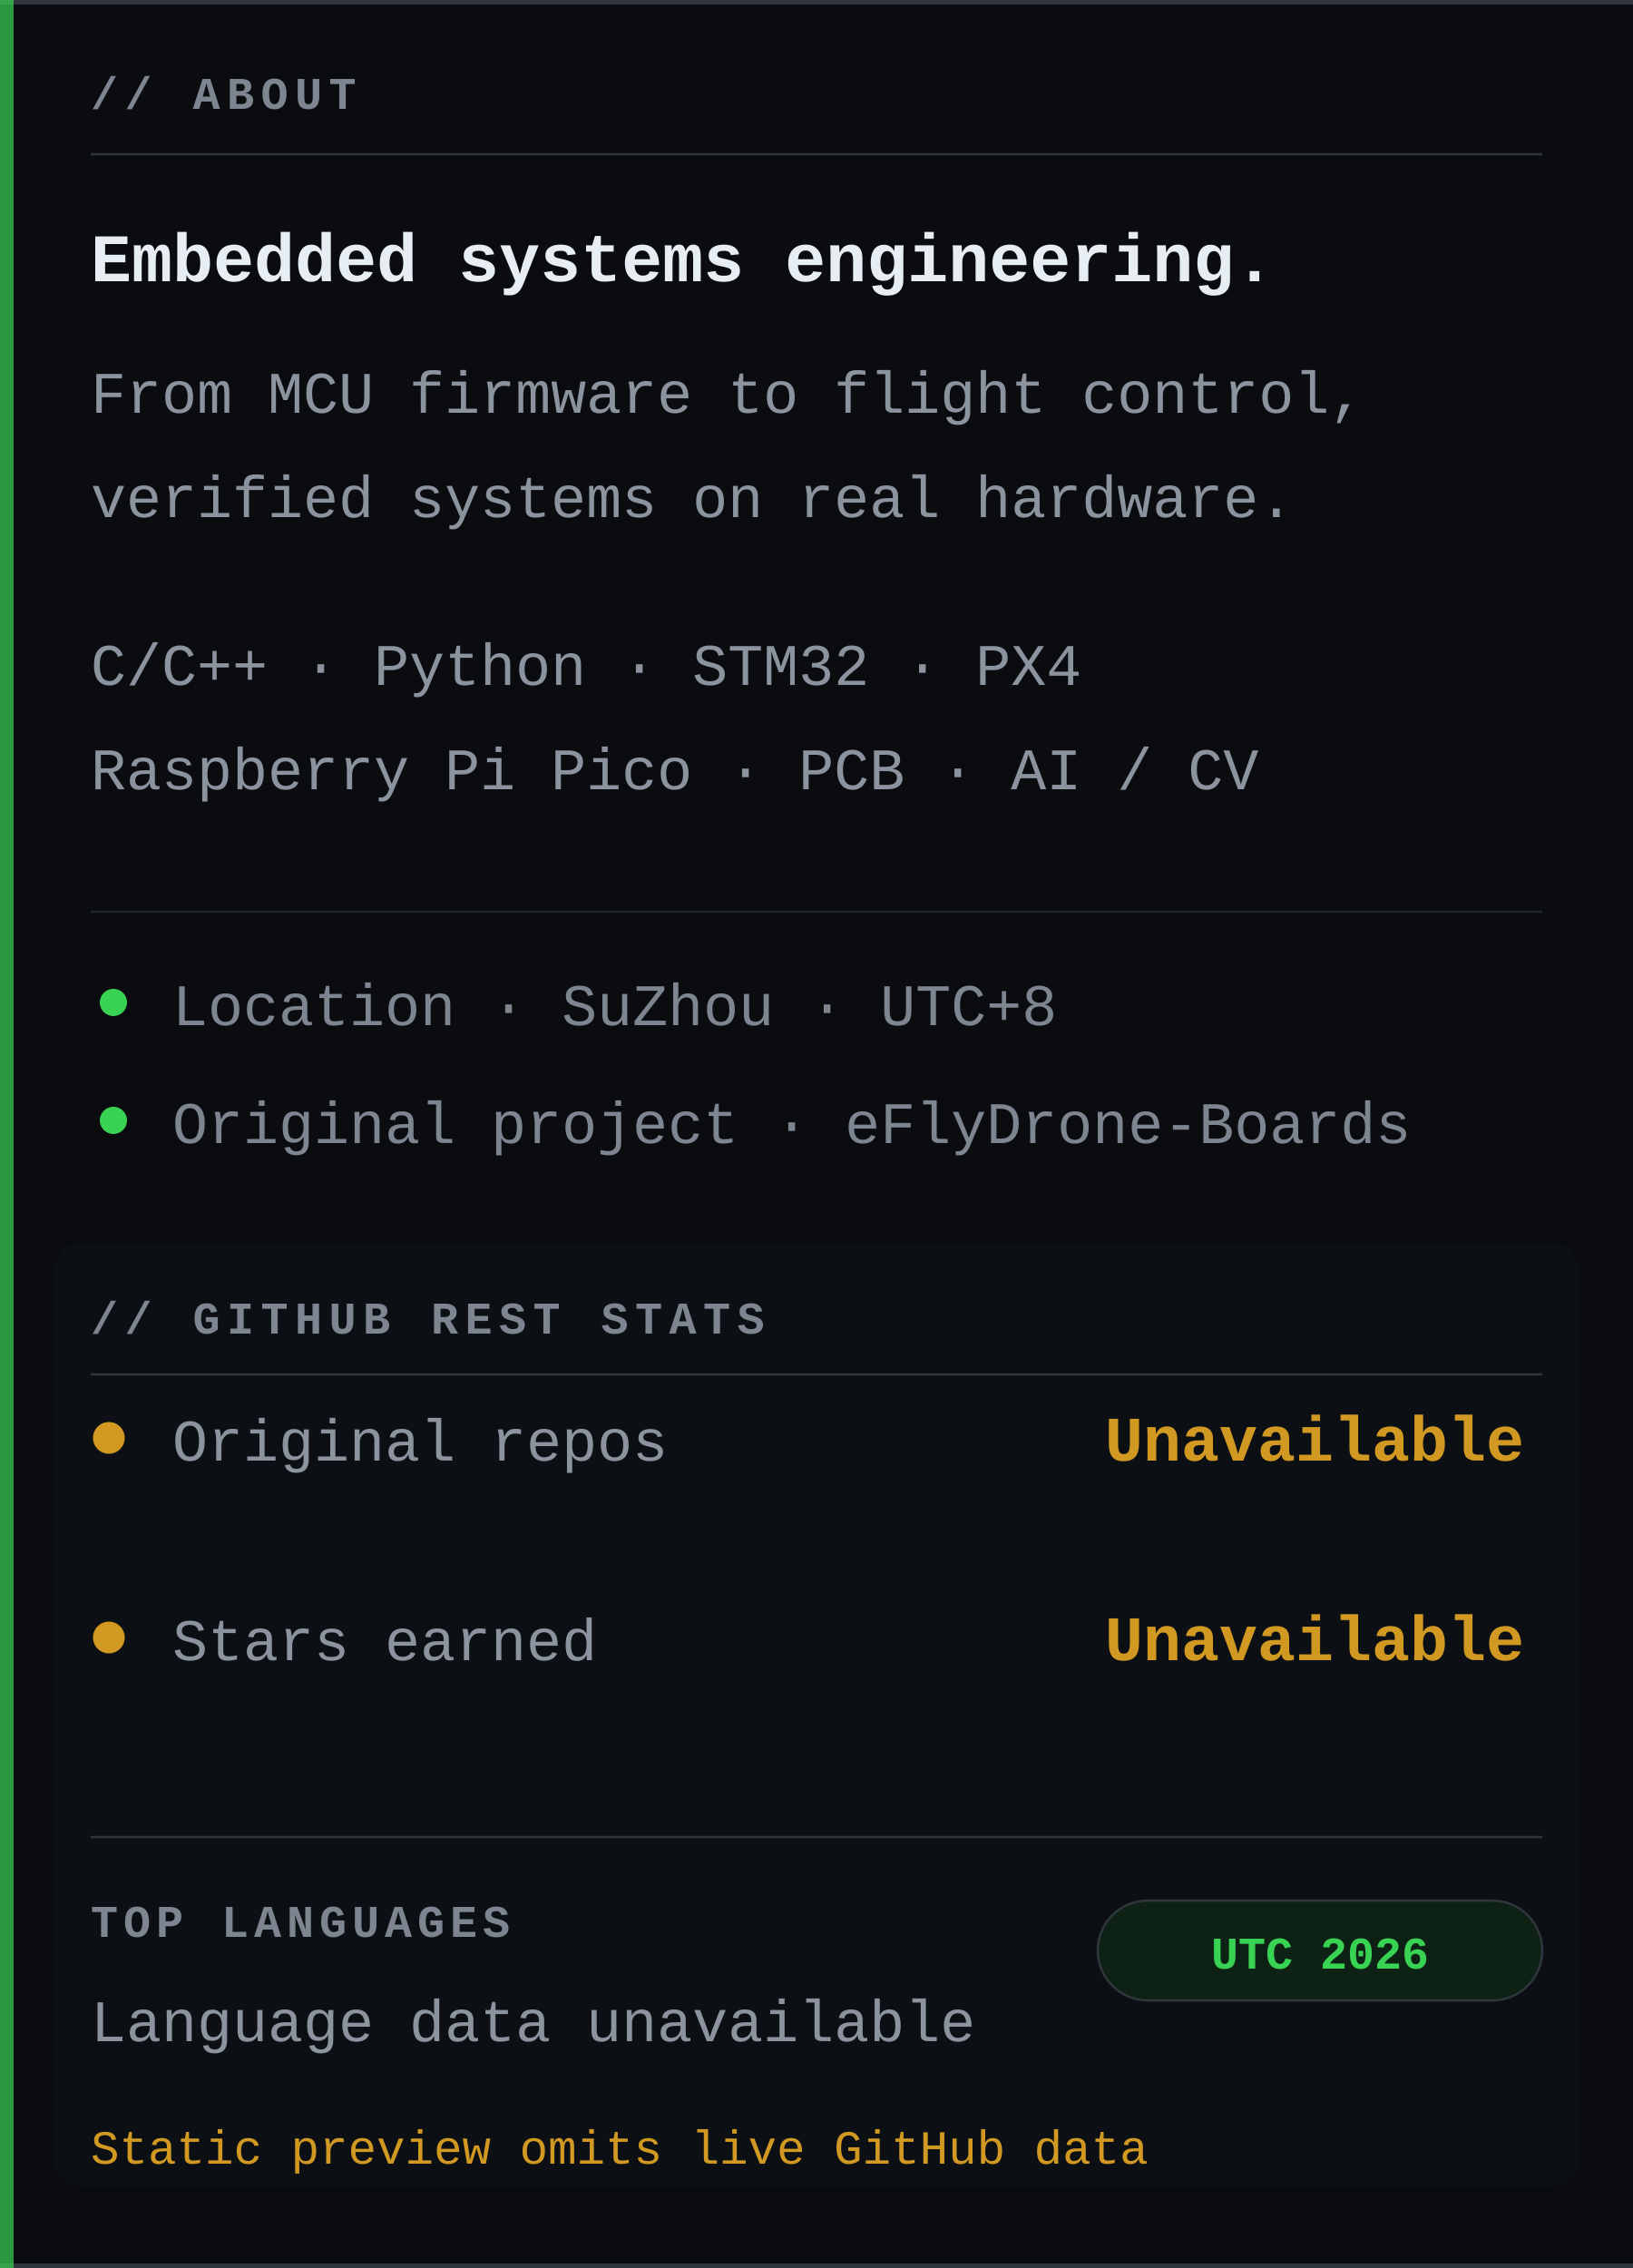
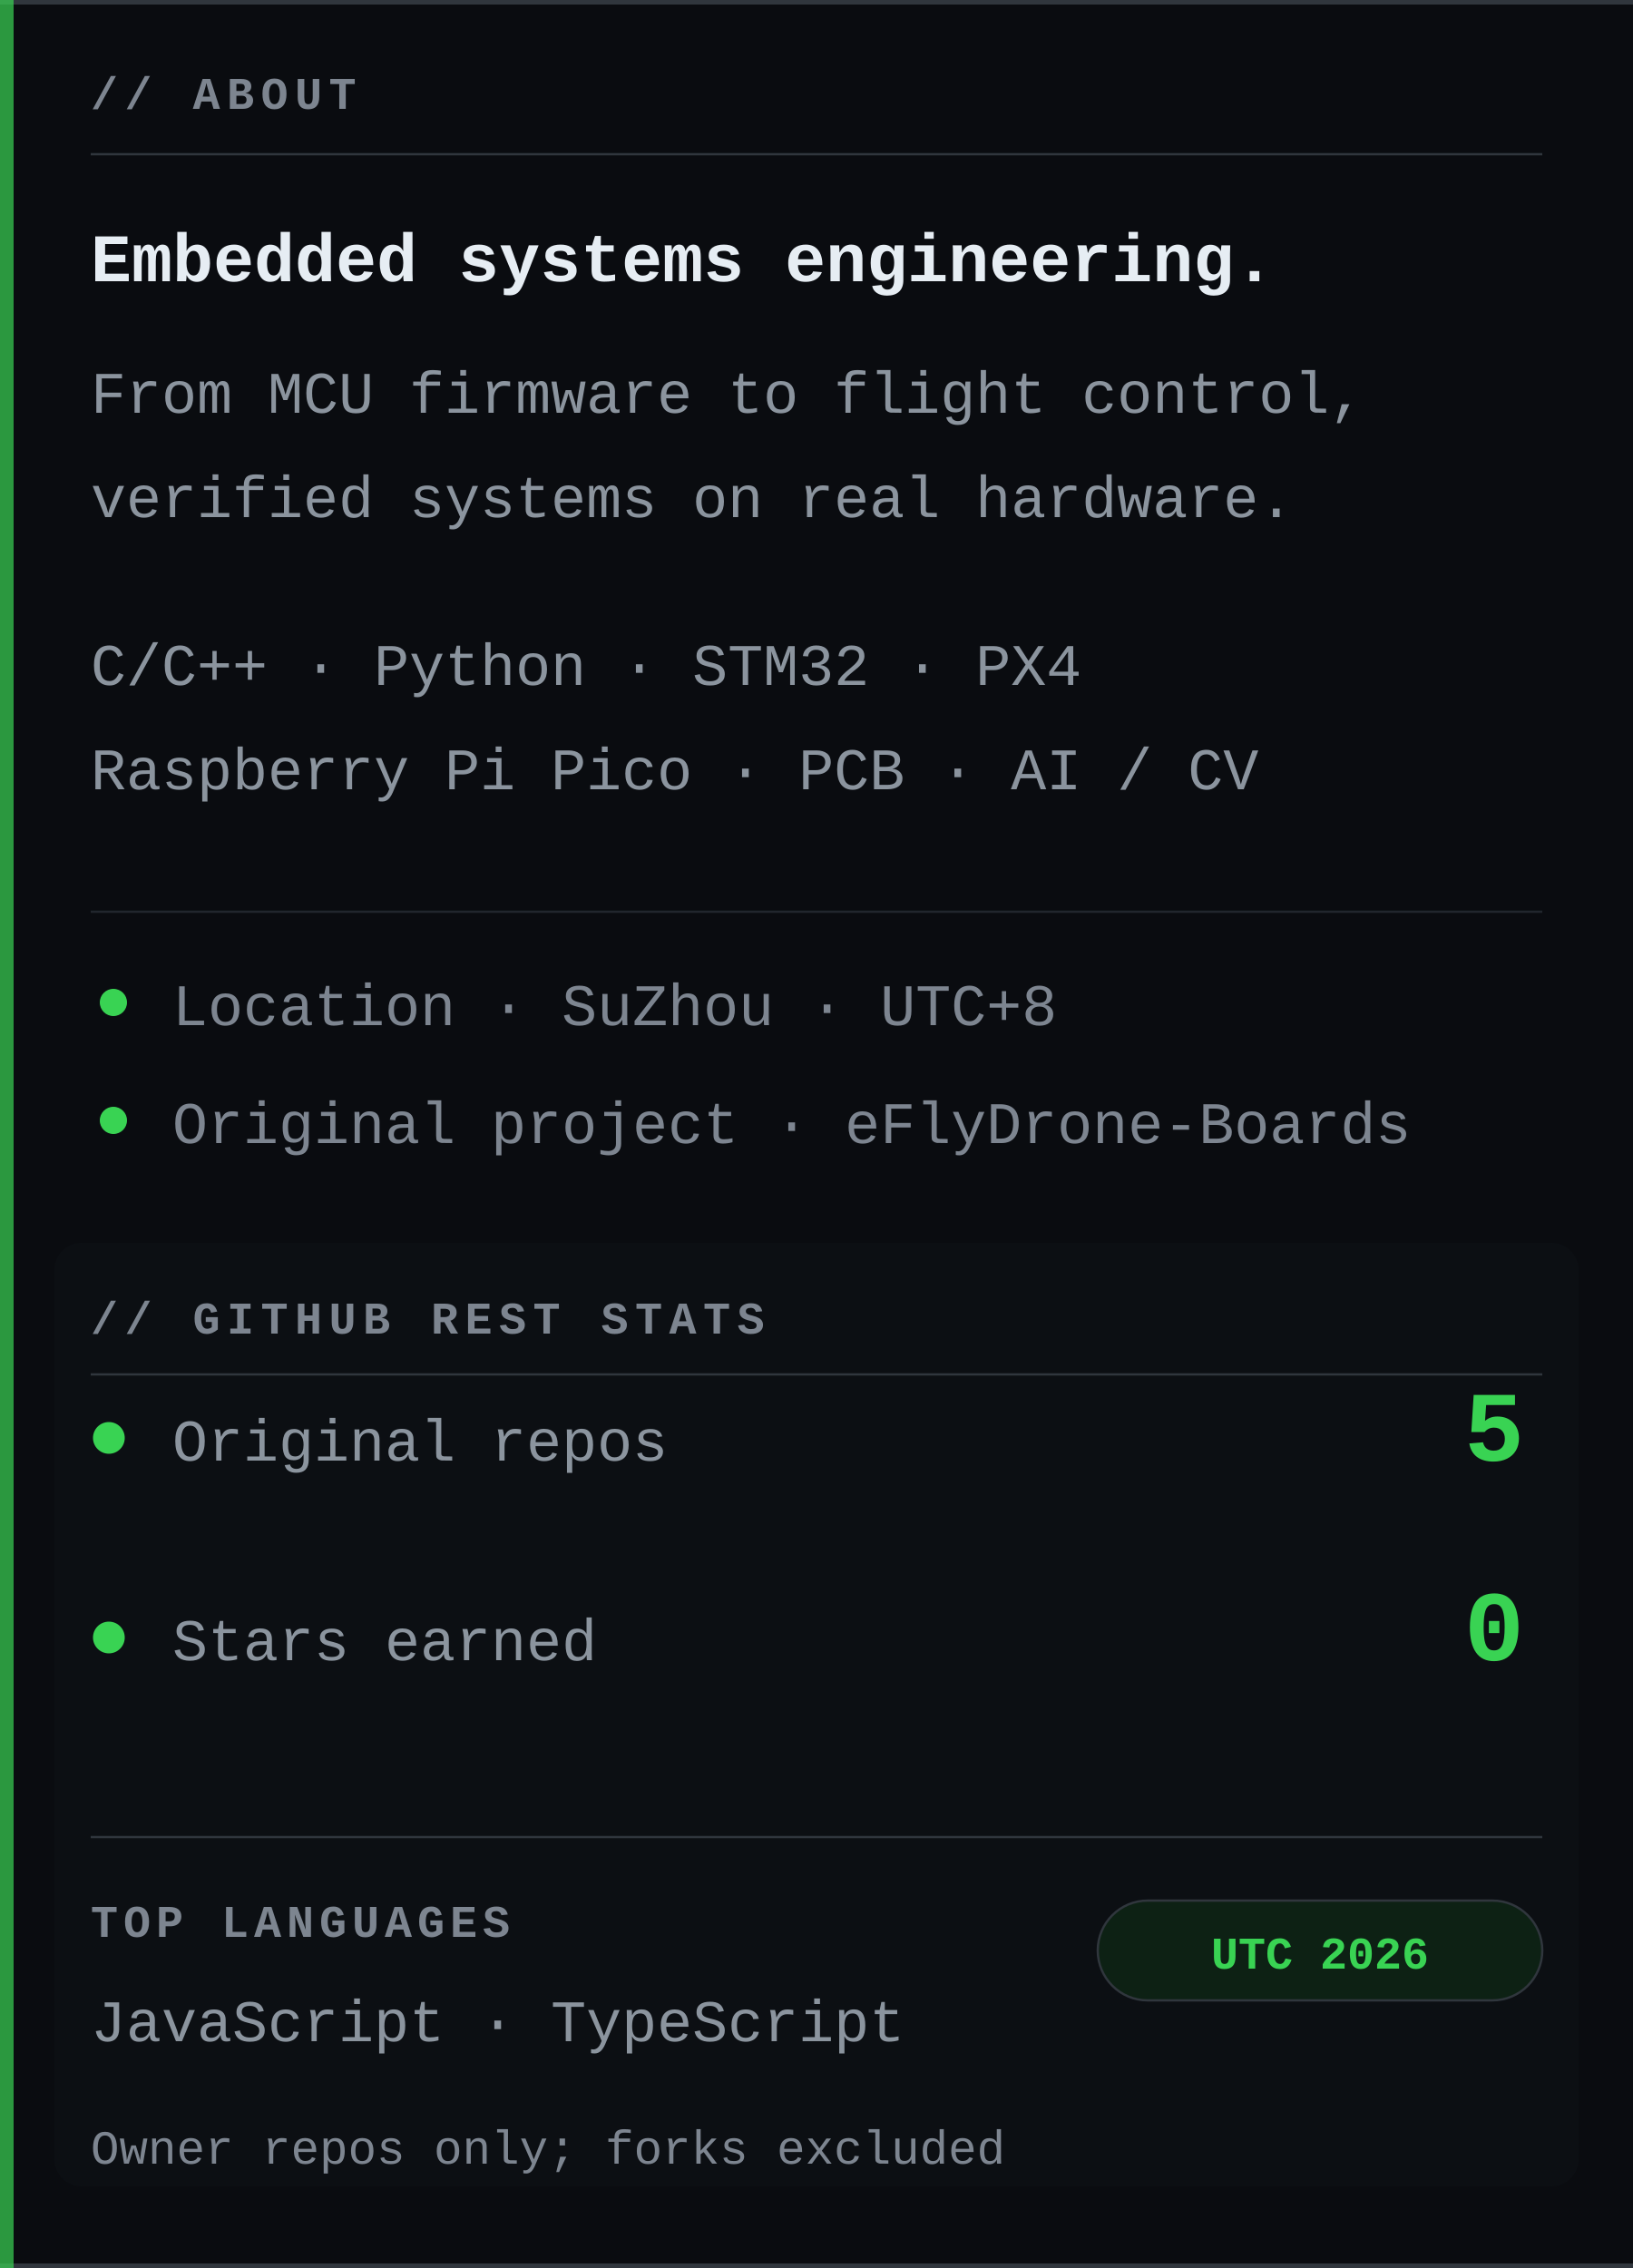
<svg xmlns="http://www.w3.org/2000/svg" width="360" height="500" viewBox="0 0 360 500" role="img" aria-labelledby="title desc">
  <rect width="360" height="500" fill="#0a0c10" />
  <path d="M0 .5H360M0 499.5H360" stroke="#30363d" stroke-width="1" />
  <text x="20" y="24" font-family="'Courier New', Consolas, monospace" font-size="10" font-weight="700" letter-spacing="1.5" fill="#7d8590">// ABOUT</text>
  <path d="M20 34H340" stroke="#30363d" stroke-width=".5" />
  <text x="20" y="62" font-family="'Courier New', Consolas, monospace" font-size="15" font-weight="700" fill="#e6edf3">Embedded systems engineering.</text>
  <text x="20" y="91" font-family="'Courier New', Consolas, monospace" font-size="13" fill="#8b949e">From MCU firmware to flight control,</text>
  <text x="20" y="114" font-family="'Courier New', Consolas, monospace" font-size="13" fill="#8b949e">verified systems on real hardware.</text>
  <text x="20" y="151" font-family="'Courier New', Consolas, monospace" font-size="13" fill="#8b949e">C/C++ · Python · STM32 · PX4</text>
  <text x="20" y="174" font-family="'Courier New', Consolas, monospace" font-size="13" fill="#8b949e">Raspberry Pi Pico · PCB · AI / CV</text>
  <path d="M20 201H340" stroke="#21262d" stroke-width=".5" />
  <circle cx="25" cy="221" r="3" fill="#39d353" />
  <text x="38" y="226" font-family="'Courier New', Consolas, monospace" font-size="13" fill="#7d8590">Location · SuZhou · UTC+8</text>
  <circle cx="25" cy="247" r="3" fill="#39d353" />
  <text x="38" y="252" font-family="'Courier New', Consolas, monospace" font-size="13" fill="#7d8590">Original project · eFlyDrone-Boards</text>
  <rect x="12" y="274" width="336" height="208" rx="6" fill="#0d1015" opacity=".72" />
  <text x="20" y="294" font-family="'Courier New', Consolas, monospace" font-size="10" font-weight="700" letter-spacing="1.5" fill="#7d8590">// GITHUB REST STATS</text>
  <path d="M20 303H340" stroke="#30363d" stroke-width=".5" />
-   <circle cx="24" cy="317" r="3.5" fill="#d29922" />
+   <circle cx="24" cy="317" r="3.5" fill="#39d353" />
  <text x="38" y="322" font-family="'Courier New', Consolas, monospace" font-size="13" fill="#8b949e">Original repos</text>
-   <text x="336" y="322" text-anchor="end" font-family="'Courier New', Consolas, monospace" font-size="14" font-weight="700" fill="#d29922">Unavailable</text>
-   <circle cx="24" cy="361" r="3.5" fill="#d29922" />
+   <text x="336" y="322" text-anchor="end" font-family="'Courier New', Consolas, monospace" font-size="22" font-weight="700" fill="#39d353">5</text>
+   <circle cx="24" cy="361" r="3.5" fill="#39d353" />
  <text x="38" y="366" font-family="'Courier New', Consolas, monospace" font-size="13" fill="#8b949e">Stars earned</text>
-   <text x="336" y="366" text-anchor="end" font-family="'Courier New', Consolas, monospace" font-size="14" font-weight="700" fill="#d29922">Unavailable</text>
+   <text x="336" y="366" text-anchor="end" font-family="'Courier New', Consolas, monospace" font-size="22" font-weight="700" fill="#39d353">0</text>
  <path d="M20 405H340" stroke="#30363d" stroke-width=".5" />
  <text x="20" y="427" font-family="'Courier New', Consolas, monospace" font-size="10" font-weight="700" letter-spacing="1.2" fill="#7d8590">TOP LANGUAGES</text>
-   <text x="20" y="450" font-family="'Courier New', Consolas, monospace" font-size="13" fill="#8b949e">Language data unavailable</text>
+   <text x="20" y="450" font-family="'Courier New', Consolas, monospace" font-size="13" fill="#8b949e">JavaScript · TypeScript</text>
  <rect x="242" y="419" width="98" height="22" rx="11" fill="#0d2114" stroke="#30363d" stroke-width=".5" />
  <text x="291" y="434" text-anchor="middle" font-family="'Courier New', Consolas, monospace" font-size="10" font-weight="700" fill="#39d353">UTC 2026</text>
-   <text x="20" y="477" font-family="'Courier New', Consolas, monospace" font-size="10.5" fill="#d29922">Static preview omits live GitHub data</text>
+   <text x="20" y="477" font-family="'Courier New', Consolas, monospace" font-size="10.5" fill="#7d8590">Owner repos only; forks excluded</text>
  <rect width="3" height="500" fill="#39d353" opacity=".7" />
</svg>
